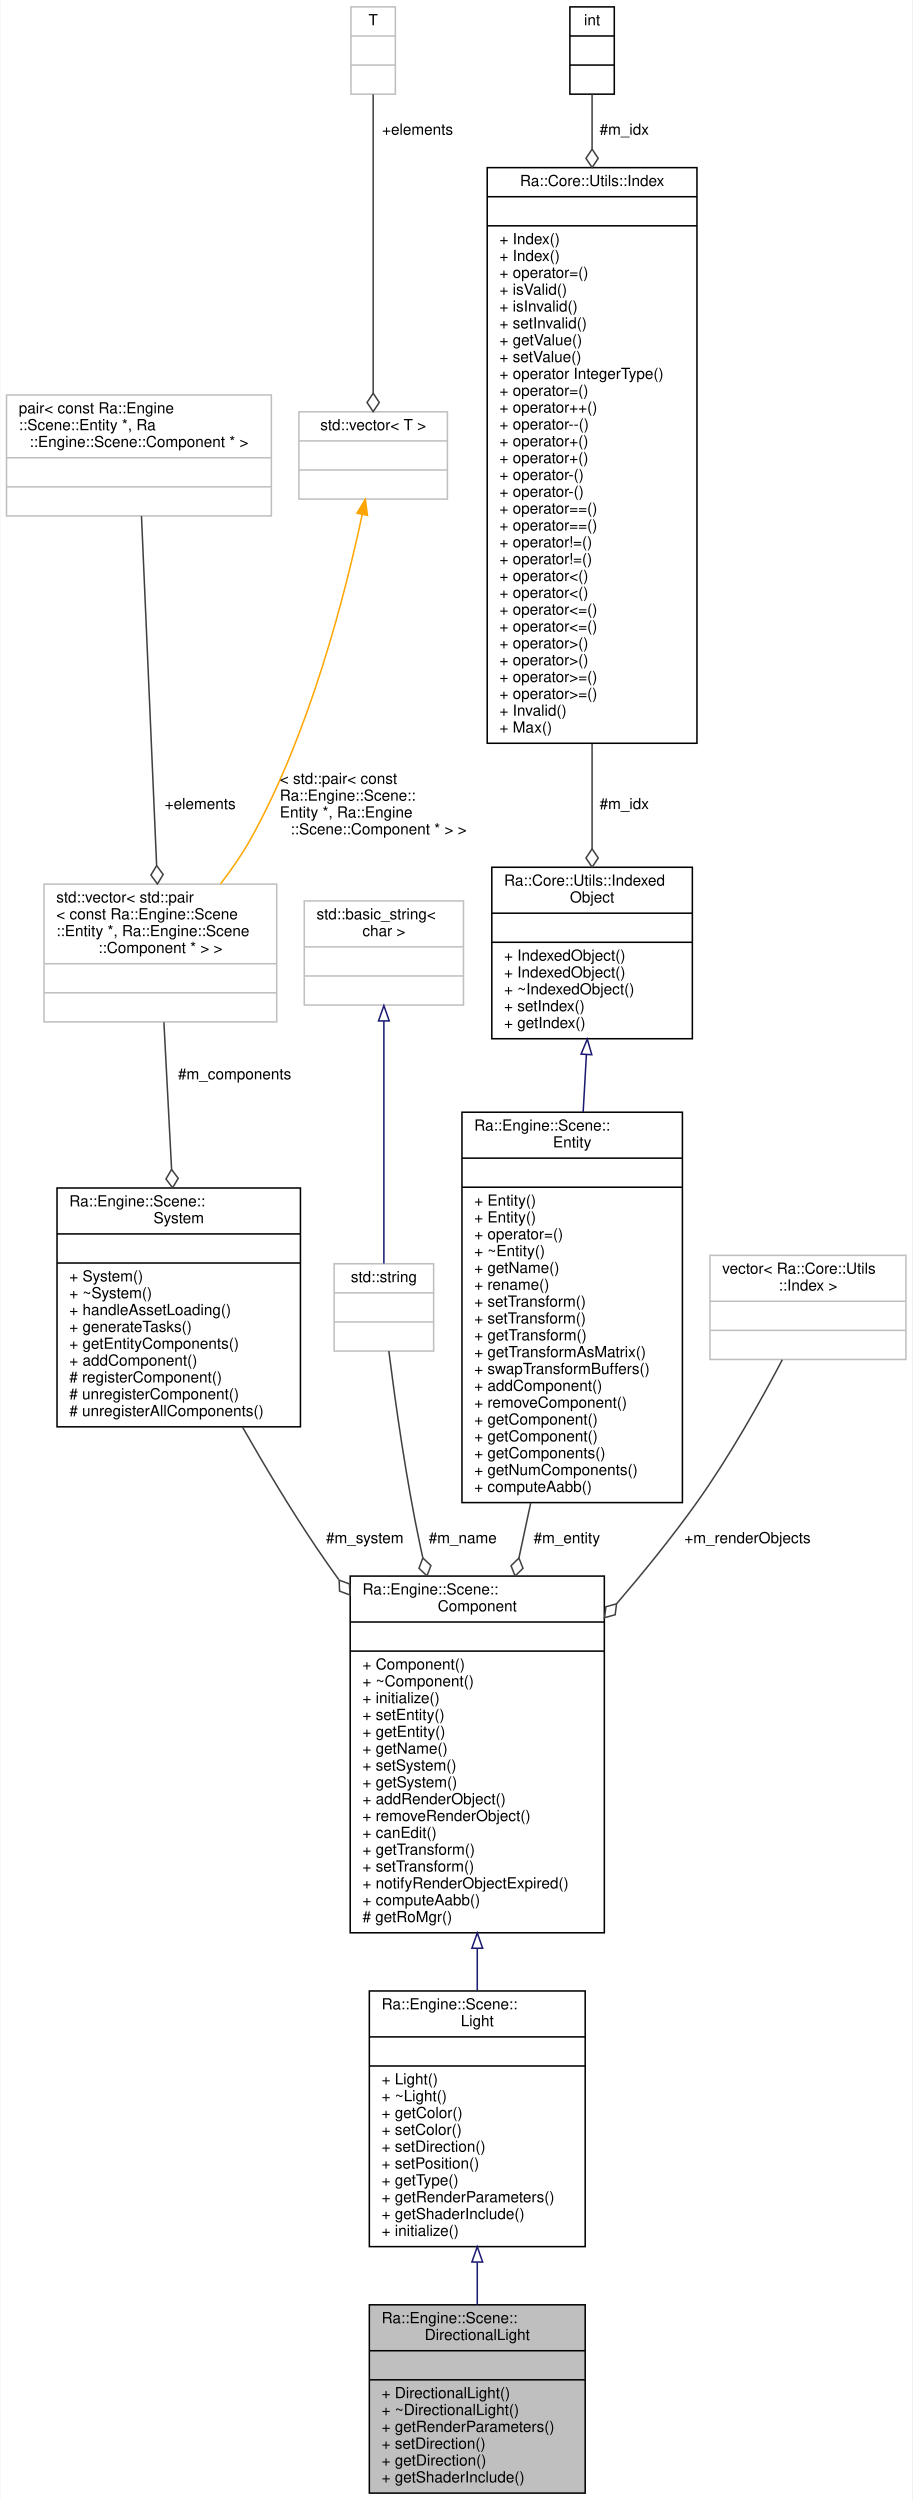
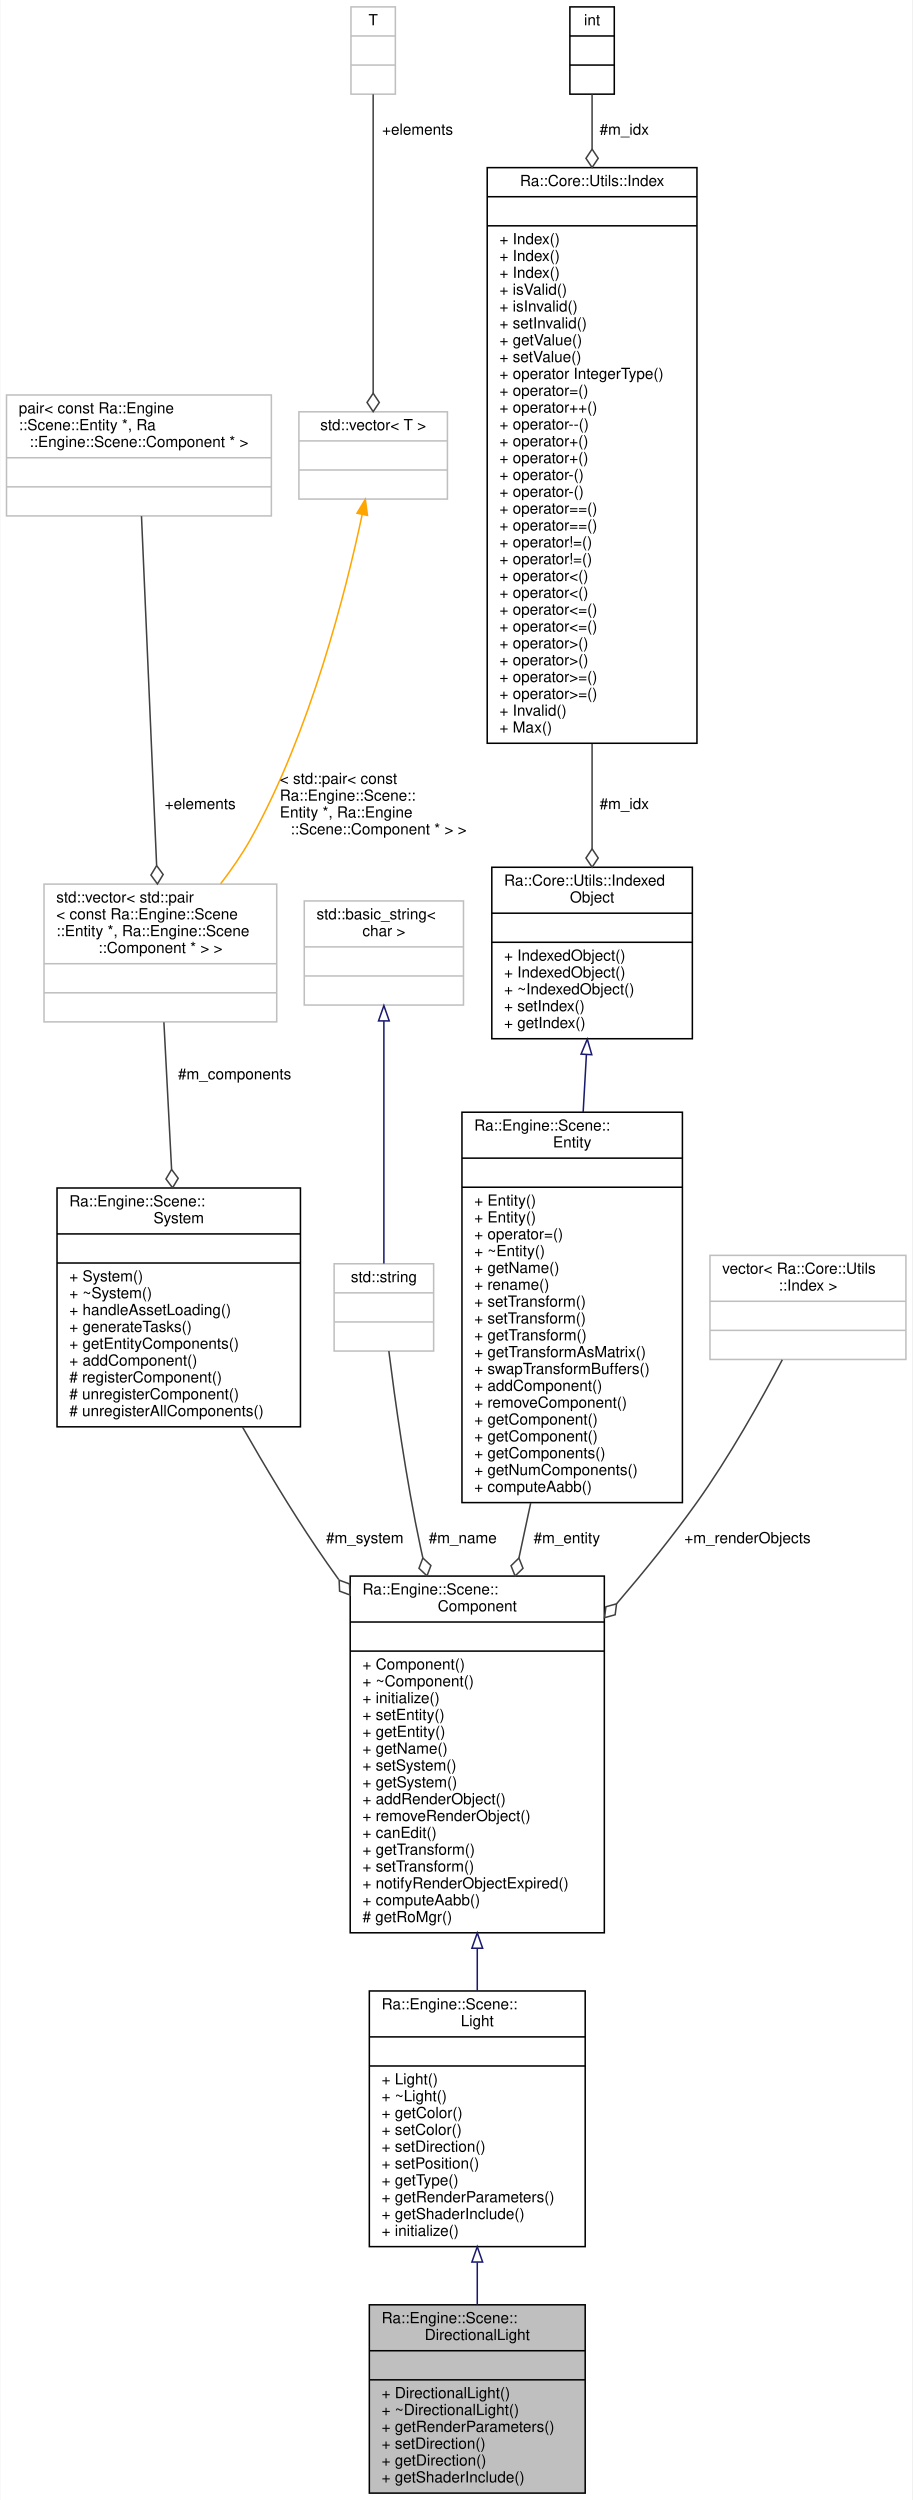
<svg xmlns="http://www.w3.org/2000/svg" xmlns:xlink="http://www.w3.org/1999/xlink" width="596pt" height="1633pt" viewBox="0.00 0.00 595.50 1633.00">
  <g id="graph0" class="graph" transform="scale(1 1) rotate(0) translate(4 1629)">
    <polygon fill="white" stroke="transparent" points="-4,4 -4,-1629 591.5,-1629 591.5,4 -4,4" />
    <g id="node1" class="node">
      <g id="a_node1">
        <a xlink:title=" ">
          <polygon fill="#bfbfbf" stroke="black" points="237,-0.5 237,-123.5 378,-123.5 378,-0.5 237,-0.5" />
          <text text-anchor="start" x="245" y="-111.5" font-family="Helvetica,sans-Serif" font-size="10.00">Ra::Engine::Scene::</text>
          <text text-anchor="middle" x="307.5" y="-100.5" font-family="Helvetica,sans-Serif" font-size="10.00">DirectionalLight</text>
          <polyline fill="none" stroke="black" points="237,-93.5 378,-93.5 " />
          <text text-anchor="middle" x="307.5" y="-81.5" font-family="Helvetica,sans-Serif" font-size="10.00"> </text>
          <polyline fill="none" stroke="black" points="237,-74.5 378,-74.5 " />
          <text text-anchor="start" x="245" y="-62.5" font-family="Helvetica,sans-Serif" font-size="10.00">+ DirectionalLight()</text>
          <text text-anchor="start" x="245" y="-51.5" font-family="Helvetica,sans-Serif" font-size="10.00">+ ~DirectionalLight()</text>
          <text text-anchor="start" x="245" y="-40.5" font-family="Helvetica,sans-Serif" font-size="10.00">+ getRenderParameters()</text>
          <text text-anchor="start" x="245" y="-29.5" font-family="Helvetica,sans-Serif" font-size="10.00">+ setDirection()</text>
          <text text-anchor="start" x="245" y="-18.5" font-family="Helvetica,sans-Serif" font-size="10.00">+ getDirection()</text>
          <text text-anchor="start" x="245" y="-7.5" font-family="Helvetica,sans-Serif" font-size="10.00">+ getShaderInclude()</text>
        </a>
      </g>
    </g>
    <g id="node2" class="node">
      <g id="a_node2">
        <a xlink:href="classRa_1_1Engine_1_1Scene_1_1Light.html" target="_top" xlink:title=" ">
          <polygon fill="white" stroke="black" points="237,-161.5 237,-328.5 378,-328.5 378,-161.5 237,-161.5" />
          <text text-anchor="start" x="245" y="-316.5" font-family="Helvetica,sans-Serif" font-size="10.00">Ra::Engine::Scene::</text>
          <text text-anchor="middle" x="307.5" y="-305.5" font-family="Helvetica,sans-Serif" font-size="10.00">Light</text>
          <polyline fill="none" stroke="black" points="237,-298.5 378,-298.5 " />
          <text text-anchor="middle" x="307.5" y="-286.5" font-family="Helvetica,sans-Serif" font-size="10.00"> </text>
          <polyline fill="none" stroke="black" points="237,-279.5 378,-279.5 " />
          <text text-anchor="start" x="245" y="-267.5" font-family="Helvetica,sans-Serif" font-size="10.00">+ Light()</text>
          <text text-anchor="start" x="245" y="-256.5" font-family="Helvetica,sans-Serif" font-size="10.00">+ ~Light()</text>
          <text text-anchor="start" x="245" y="-245.5" font-family="Helvetica,sans-Serif" font-size="10.00">+ getColor()</text>
          <text text-anchor="start" x="245" y="-234.5" font-family="Helvetica,sans-Serif" font-size="10.00">+ setColor()</text>
          <text text-anchor="start" x="245" y="-223.5" font-family="Helvetica,sans-Serif" font-size="10.00">+ setDirection()</text>
          <text text-anchor="start" x="245" y="-212.5" font-family="Helvetica,sans-Serif" font-size="10.00">+ setPosition()</text>
          <text text-anchor="start" x="245" y="-201.5" font-family="Helvetica,sans-Serif" font-size="10.00">+ getType()</text>
          <text text-anchor="start" x="245" y="-190.5" font-family="Helvetica,sans-Serif" font-size="10.00">+ getRenderParameters()</text>
          <text text-anchor="start" x="245" y="-179.5" font-family="Helvetica,sans-Serif" font-size="10.00">+ getShaderInclude()</text>
          <text text-anchor="start" x="245" y="-168.5" font-family="Helvetica,sans-Serif" font-size="10.00">+ initialize()</text>
        </a>
      </g>
    </g>
    <g id="edge1" class="edge">
      <path fill="none" stroke="midnightblue" d="M307.5,-151.24C307.5,-141.83 307.5,-132.45 307.5,-123.52" />
      <polygon fill="none" stroke="midnightblue" points="304,-151.44 307.5,-161.44 311,-151.45 304,-151.44" />
    </g>
    <g id="node3" class="node">
      <g id="a_node3">
        <a xlink:href="classRa_1_1Engine_1_1Scene_1_1Component.html" target="_top" xlink:title="A component is an element that can be updated by a system. It is also linked to some other components...">
          <polygon fill="white" stroke="black" points="224.5,-366.5 224.5,-599.5 390.5,-599.5 390.5,-366.5 224.5,-366.5" />
          <text text-anchor="start" x="232.5" y="-587.5" font-family="Helvetica,sans-Serif" font-size="10.00">Ra::Engine::Scene::</text>
          <text text-anchor="middle" x="307.5" y="-576.5" font-family="Helvetica,sans-Serif" font-size="10.00">Component</text>
          <polyline fill="none" stroke="black" points="224.5,-569.5 390.5,-569.5 " />
          <text text-anchor="middle" x="307.5" y="-557.5" font-family="Helvetica,sans-Serif" font-size="10.00"> </text>
          <polyline fill="none" stroke="black" points="224.5,-550.5 390.5,-550.5 " />
          <text text-anchor="start" x="232.5" y="-538.5" font-family="Helvetica,sans-Serif" font-size="10.00">+ Component()</text>
          <text text-anchor="start" x="232.5" y="-527.5" font-family="Helvetica,sans-Serif" font-size="10.00">+ ~Component()</text>
          <text text-anchor="start" x="232.5" y="-516.5" font-family="Helvetica,sans-Serif" font-size="10.00">+ initialize()</text>
          <text text-anchor="start" x="232.5" y="-505.5" font-family="Helvetica,sans-Serif" font-size="10.00">+ setEntity()</text>
          <text text-anchor="start" x="232.5" y="-494.5" font-family="Helvetica,sans-Serif" font-size="10.00">+ getEntity()</text>
          <text text-anchor="start" x="232.5" y="-483.5" font-family="Helvetica,sans-Serif" font-size="10.00">+ getName()</text>
          <text text-anchor="start" x="232.5" y="-472.5" font-family="Helvetica,sans-Serif" font-size="10.00">+ setSystem()</text>
          <text text-anchor="start" x="232.5" y="-461.5" font-family="Helvetica,sans-Serif" font-size="10.00">+ getSystem()</text>
          <text text-anchor="start" x="232.5" y="-450.5" font-family="Helvetica,sans-Serif" font-size="10.00">+ addRenderObject()</text>
          <text text-anchor="start" x="232.5" y="-439.5" font-family="Helvetica,sans-Serif" font-size="10.00">+ removeRenderObject()</text>
          <text text-anchor="start" x="232.5" y="-428.5" font-family="Helvetica,sans-Serif" font-size="10.00">+ canEdit()</text>
          <text text-anchor="start" x="232.5" y="-417.5" font-family="Helvetica,sans-Serif" font-size="10.00">+ getTransform()</text>
          <text text-anchor="start" x="232.5" y="-406.5" font-family="Helvetica,sans-Serif" font-size="10.00">+ setTransform()</text>
          <text text-anchor="start" x="232.5" y="-395.5" font-family="Helvetica,sans-Serif" font-size="10.00">+ notifyRenderObjectExpired()</text>
          <text text-anchor="start" x="232.5" y="-384.5" font-family="Helvetica,sans-Serif" font-size="10.00">+ computeAabb()</text>
          <text text-anchor="start" x="232.5" y="-373.5" font-family="Helvetica,sans-Serif" font-size="10.00"># getRoMgr()</text>
        </a>
      </g>
    </g>
    <g id="edge2" class="edge">
      <path fill="none" stroke="midnightblue" d="M307.5,-356.28C307.5,-346.95 307.5,-337.68 307.5,-328.71" />
      <polygon fill="none" stroke="midnightblue" points="304,-356.42 307.5,-366.42 311,-356.42 304,-356.42" />
    </g>
    <g id="node4" class="node">
      <g id="a_node4">
        <a xlink:href="classRa_1_1Engine_1_1Scene_1_1System.html" target="_top" xlink:title=" ">
          <polygon fill="white" stroke="black" points="33,-697 33,-853 192,-853 192,-697 33,-697" />
          <text text-anchor="start" x="41" y="-841" font-family="Helvetica,sans-Serif" font-size="10.00">Ra::Engine::Scene::</text>
          <text text-anchor="middle" x="112.5" y="-830" font-family="Helvetica,sans-Serif" font-size="10.00">System</text>
          <polyline fill="none" stroke="black" points="33,-823 192,-823 " />
          <text text-anchor="middle" x="112.5" y="-811" font-family="Helvetica,sans-Serif" font-size="10.00"> </text>
          <polyline fill="none" stroke="black" points="33,-804 192,-804 " />
          <text text-anchor="start" x="41" y="-792" font-family="Helvetica,sans-Serif" font-size="10.00">+ System()</text>
          <text text-anchor="start" x="41" y="-781" font-family="Helvetica,sans-Serif" font-size="10.00">+ ~System()</text>
          <text text-anchor="start" x="41" y="-770" font-family="Helvetica,sans-Serif" font-size="10.00">+ handleAssetLoading()</text>
          <text text-anchor="start" x="41" y="-759" font-family="Helvetica,sans-Serif" font-size="10.00">+ generateTasks()</text>
          <text text-anchor="start" x="41" y="-748" font-family="Helvetica,sans-Serif" font-size="10.00">+ getEntityComponents()</text>
          <text text-anchor="start" x="41" y="-737" font-family="Helvetica,sans-Serif" font-size="10.00">+ addComponent()</text>
          <text text-anchor="start" x="41" y="-726" font-family="Helvetica,sans-Serif" font-size="10.00"># registerComponent()</text>
          <text text-anchor="start" x="41" y="-715" font-family="Helvetica,sans-Serif" font-size="10.00"># unregisterComponent()</text>
          <text text-anchor="start" x="41" y="-704" font-family="Helvetica,sans-Serif" font-size="10.00"># unregisterAllComponents()</text>
        </a>
      </g>
    </g>
    <g id="edge3" class="edge">
      <path fill="none" stroke="#404040" d="M154.11,-696.91C168.67,-671.33 185.61,-643.01 202.5,-618 207.11,-611.17 211.96,-604.24 216.95,-597.31" />
      <polygon fill="none" stroke="#404040" points="217.27,-596.87 217.57,-589.66 224.34,-587.17 224.04,-594.37 217.27,-596.87" />
      <text text-anchor="middle" x="234" y="-621" font-family="Helvetica,sans-Serif" font-size="10.00"> #m_system</text>
    </g>
    <g id="node5" class="node">
      <g id="a_node5">
        <a xlink:title=" ">
          <polygon fill="white" stroke="#bfbfbf" points="24.5,-961.5 24.5,-1051.5 176.5,-1051.5 176.5,-961.5 24.5,-961.5" />
          <text text-anchor="start" x="32.5" y="-1039.5" font-family="Helvetica,sans-Serif" font-size="10.00">std::vector&lt; std::pair</text>
          <text text-anchor="start" x="32.5" y="-1028.5" font-family="Helvetica,sans-Serif" font-size="10.00">&lt; const Ra::Engine::Scene</text>
          <text text-anchor="start" x="32.5" y="-1017.5" font-family="Helvetica,sans-Serif" font-size="10.00">::Entity *, Ra::Engine::Scene</text>
          <text text-anchor="middle" x="100.5" y="-1006.5" font-family="Helvetica,sans-Serif" font-size="10.00">::Component * &gt; &gt;</text>
          <polyline fill="none" stroke="#bfbfbf" points="24.5,-999.5 176.5,-999.5 " />
          <text text-anchor="middle" x="100.5" y="-987.5" font-family="Helvetica,sans-Serif" font-size="10.00"> </text>
          <polyline fill="none" stroke="#bfbfbf" points="24.5,-980.5 176.5,-980.5 " />
          <text text-anchor="middle" x="100.5" y="-968.5" font-family="Helvetica,sans-Serif" font-size="10.00"> </text>
        </a>
      </g>
    </g>
    <g id="edge4" class="edge">
      <path fill="none" stroke="#404040" d="M102.81,-961.25C104.24,-933.99 106.12,-898.06 107.84,-865.1" />
      <polygon fill="none" stroke="#404040" points="107.84,-865.1 104.16,-858.9 108.47,-853.12 112.15,-859.32 107.84,-865.1" />
      <text text-anchor="middle" x="149" y="-924" font-family="Helvetica,sans-Serif" font-size="10.00"> #m_components</text>
    </g>
    <g id="node6" class="node">
      <g id="a_node6">
        <a xlink:title=" ">
          <polygon fill="white" stroke="#bfbfbf" points="0,-1292 0,-1371 173,-1371 173,-1292 0,-1292" />
          <text text-anchor="start" x="8" y="-1359" font-family="Helvetica,sans-Serif" font-size="10.00">pair&lt; const Ra::Engine</text>
          <text text-anchor="start" x="8" y="-1348" font-family="Helvetica,sans-Serif" font-size="10.00">::Scene::Entity *, Ra</text>
          <text text-anchor="middle" x="86.5" y="-1337" font-family="Helvetica,sans-Serif" font-size="10.00">::Engine::Scene::Component * &gt;</text>
          <polyline fill="none" stroke="#bfbfbf" points="0,-1330 173,-1330 " />
          <text text-anchor="middle" x="86.5" y="-1318" font-family="Helvetica,sans-Serif" font-size="10.00"> </text>
          <polyline fill="none" stroke="#bfbfbf" points="0,-1311 173,-1311 " />
          <text text-anchor="middle" x="86.5" y="-1299" font-family="Helvetica,sans-Serif" font-size="10.00"> </text>
        </a>
      </g>
    </g>
    <g id="edge5" class="edge">
      <path fill="none" stroke="#404040" d="M88.17,-1291.86C90.63,-1235.15 95.23,-1129.04 98.06,-1063.7" />
      <polygon fill="none" stroke="#404040" points="98.07,-1063.59 94.33,-1057.42 98.59,-1051.6 102.32,-1057.77 98.07,-1063.59" />
      <text text-anchor="middle" x="126.5" y="-1100.5" font-family="Helvetica,sans-Serif" font-size="10.00"> +elements</text>
    </g>
    <g id="node7" class="node">
      <g id="a_node7">
        <a xlink:title="STL class.">
          <polygon fill="white" stroke="#bfbfbf" points="191,-1303 191,-1360 288,-1360 288,-1303 191,-1303" />
          <text text-anchor="middle" x="239.5" y="-1348" font-family="Helvetica,sans-Serif" font-size="10.00">std::vector&lt; T &gt;</text>
          <polyline fill="none" stroke="#bfbfbf" points="191,-1341 288,-1341 " />
          <text text-anchor="middle" x="239.5" y="-1329" font-family="Helvetica,sans-Serif" font-size="10.00"> </text>
          <polyline fill="none" stroke="#bfbfbf" points="191,-1322 288,-1322 " />
          <text text-anchor="middle" x="239.5" y="-1310" font-family="Helvetica,sans-Serif" font-size="10.00"> </text>
        </a>
      </g>
    </g>
    <g id="edge6" class="edge">
      <path fill="none" stroke="orange" d="M232.35,-1293.02C221.65,-1242.51 198.47,-1150.88 159.5,-1081 153.92,-1071 146.98,-1060.97 139.84,-1051.68" />
      <polygon fill="orange" stroke="orange" points="228.93,-1293.77 234.38,-1302.85 235.78,-1292.35 228.93,-1293.77" />
      <text text-anchor="start" x="178.5" y="-1117" font-family="Helvetica,sans-Serif" font-size="10.00"> &lt; std::pair&lt; const</text>
      <text text-anchor="start" x="178.5" y="-1106" font-family="Helvetica,sans-Serif" font-size="10.00"> Ra::Engine::Scene::</text>
      <text text-anchor="start" x="178.5" y="-1095" font-family="Helvetica,sans-Serif" font-size="10.00">Entity *, Ra::Engine</text>
      <text text-anchor="middle" x="243" y="-1084" font-family="Helvetica,sans-Serif" font-size="10.00">::Scene::Component * &gt; &gt;</text>
    </g>
    <g id="node8" class="node">
      <g id="a_node8">
        <a xlink:title=" ">
          <polygon fill="white" stroke="#bfbfbf" points="225,-1567.5 225,-1624.5 254,-1624.5 254,-1567.5 225,-1567.5" />
          <text text-anchor="middle" x="239.5" y="-1612.5" font-family="Helvetica,sans-Serif" font-size="10.00">T</text>
          <polyline fill="none" stroke="#bfbfbf" points="225,-1605.5 254,-1605.5 " />
          <text text-anchor="middle" x="239.5" y="-1593.5" font-family="Helvetica,sans-Serif" font-size="10.00"> </text>
          <polyline fill="none" stroke="#bfbfbf" points="225,-1586.5 254,-1586.5 " />
          <text text-anchor="middle" x="239.5" y="-1574.5" font-family="Helvetica,sans-Serif" font-size="10.00"> </text>
        </a>
      </g>
    </g>
    <g id="edge7" class="edge">
      <path fill="none" stroke="#404040" d="M239.5,-1567.4C239.5,-1520.73 239.5,-1426.04 239.5,-1372.23" />
      <polygon fill="none" stroke="#404040" points="239.5,-1372.12 235.5,-1366.12 239.5,-1360.12 243.5,-1366.12 239.5,-1372.12" />
      <text text-anchor="middle" x="268.5" y="-1541" font-family="Helvetica,sans-Serif" font-size="10.00"> +elements</text>
    </g>
    <g id="node9" class="node">
      <g id="a_node9">
        <a xlink:title="STL class.">
          <polygon fill="white" stroke="#bfbfbf" points="214,-746.5 214,-803.5 279,-803.5 279,-746.5 214,-746.5" />
          <text text-anchor="middle" x="246.5" y="-791.5" font-family="Helvetica,sans-Serif" font-size="10.00">std::string</text>
          <polyline fill="none" stroke="#bfbfbf" points="214,-784.5 279,-784.5 " />
          <text text-anchor="middle" x="246.5" y="-772.5" font-family="Helvetica,sans-Serif" font-size="10.00"> </text>
          <polyline fill="none" stroke="#bfbfbf" points="214,-765.5 279,-765.5 " />
          <text text-anchor="middle" x="246.5" y="-753.5" font-family="Helvetica,sans-Serif" font-size="10.00"> </text>
        </a>
      </g>
    </g>
    <g id="edge8" class="edge">
      <path fill="none" stroke="#404040" d="M249.74,-746.49C253.67,-715.18 260.94,-662.61 270.5,-618 270.96,-615.84 271.44,-613.66 271.93,-611.47" />
      <polygon fill="none" stroke="#404040" points="271.96,-611.33 269.42,-604.59 274.66,-599.64 277.21,-606.39 271.96,-611.33" />
      <text text-anchor="middle" x="298" y="-621" font-family="Helvetica,sans-Serif" font-size="10.00"> #m_name</text>
    </g>
    <g id="node10" class="node">
      <g id="a_node10">
        <a xlink:title="STL class.">
          <polygon fill="white" stroke="#bfbfbf" points="194.5,-972.5 194.5,-1040.5 298.5,-1040.5 298.5,-972.5 194.5,-972.5" />
          <text text-anchor="start" x="202.5" y="-1028.5" font-family="Helvetica,sans-Serif" font-size="10.00">std::basic_string&lt;</text>
          <text text-anchor="middle" x="246.5" y="-1017.5" font-family="Helvetica,sans-Serif" font-size="10.00"> char &gt;</text>
          <polyline fill="none" stroke="#bfbfbf" points="194.5,-1010.5 298.5,-1010.5 " />
          <text text-anchor="middle" x="246.5" y="-998.5" font-family="Helvetica,sans-Serif" font-size="10.00"> </text>
          <polyline fill="none" stroke="#bfbfbf" points="194.5,-991.5 298.5,-991.5 " />
          <text text-anchor="middle" x="246.5" y="-979.5" font-family="Helvetica,sans-Serif" font-size="10.00"> </text>
        </a>
      </g>
    </g>
    <g id="edge9" class="edge">
      <path fill="none" stroke="midnightblue" d="M246.5,-962.03C246.5,-915.47 246.5,-842.98 246.5,-803.65" />
      <polygon fill="none" stroke="midnightblue" points="243,-962.13 246.5,-972.13 250,-962.13 243,-962.13" />
    </g>
    <g id="node11" class="node">
      <g id="a_node11">
        <a xlink:href="classRa_1_1Engine_1_1Scene_1_1Entity.html" target="_top" xlink:title="An entity is an scene element. It ties together components with a transform.">
          <polygon fill="white" stroke="black" points="297.5,-647.5 297.5,-902.5 441.5,-902.5 441.5,-647.5 297.5,-647.5" />
          <text text-anchor="start" x="305.5" y="-890.5" font-family="Helvetica,sans-Serif" font-size="10.00">Ra::Engine::Scene::</text>
          <text text-anchor="middle" x="369.5" y="-879.5" font-family="Helvetica,sans-Serif" font-size="10.00">Entity</text>
          <polyline fill="none" stroke="black" points="297.5,-872.5 441.5,-872.5 " />
          <text text-anchor="middle" x="369.5" y="-860.5" font-family="Helvetica,sans-Serif" font-size="10.00"> </text>
          <polyline fill="none" stroke="black" points="297.5,-853.5 441.5,-853.5 " />
          <text text-anchor="start" x="305.5" y="-841.5" font-family="Helvetica,sans-Serif" font-size="10.00">+ Entity()</text>
          <text text-anchor="start" x="305.5" y="-830.5" font-family="Helvetica,sans-Serif" font-size="10.00">+ Entity()</text>
          <text text-anchor="start" x="305.5" y="-819.5" font-family="Helvetica,sans-Serif" font-size="10.00">+ operator=()</text>
          <text text-anchor="start" x="305.5" y="-808.5" font-family="Helvetica,sans-Serif" font-size="10.00">+ ~Entity()</text>
          <text text-anchor="start" x="305.5" y="-797.5" font-family="Helvetica,sans-Serif" font-size="10.00">+ getName()</text>
          <text text-anchor="start" x="305.5" y="-786.5" font-family="Helvetica,sans-Serif" font-size="10.00">+ rename()</text>
          <text text-anchor="start" x="305.5" y="-775.5" font-family="Helvetica,sans-Serif" font-size="10.00">+ setTransform()</text>
          <text text-anchor="start" x="305.5" y="-764.5" font-family="Helvetica,sans-Serif" font-size="10.00">+ setTransform()</text>
          <text text-anchor="start" x="305.5" y="-753.5" font-family="Helvetica,sans-Serif" font-size="10.00">+ getTransform()</text>
          <text text-anchor="start" x="305.5" y="-742.5" font-family="Helvetica,sans-Serif" font-size="10.00">+ getTransformAsMatrix()</text>
          <text text-anchor="start" x="305.5" y="-731.5" font-family="Helvetica,sans-Serif" font-size="10.00">+ swapTransformBuffers()</text>
          <text text-anchor="start" x="305.5" y="-720.5" font-family="Helvetica,sans-Serif" font-size="10.00">+ addComponent()</text>
          <text text-anchor="start" x="305.5" y="-709.5" font-family="Helvetica,sans-Serif" font-size="10.00">+ removeComponent()</text>
          <text text-anchor="start" x="305.5" y="-698.5" font-family="Helvetica,sans-Serif" font-size="10.00">+ getComponent()</text>
          <text text-anchor="start" x="305.5" y="-687.5" font-family="Helvetica,sans-Serif" font-size="10.00">+ getComponent()</text>
          <text text-anchor="start" x="305.5" y="-676.5" font-family="Helvetica,sans-Serif" font-size="10.00">+ getComponents()</text>
          <text text-anchor="start" x="305.5" y="-665.5" font-family="Helvetica,sans-Serif" font-size="10.00">+ getNumComponents()</text>
          <text text-anchor="start" x="305.5" y="-654.5" font-family="Helvetica,sans-Serif" font-size="10.00">+ computeAabb()</text>
        </a>
      </g>
    </g>
    <g id="edge10" class="edge">
      <path fill="none" stroke="#404040" d="M342.4,-647.22C339.85,-635.34 337.28,-623.28 334.73,-611.39" />
      <polygon fill="none" stroke="#404040" points="334.71,-611.29 329.55,-606.26 332.21,-599.56 337.37,-604.59 334.71,-611.29" />
      <text text-anchor="middle" x="366" y="-621" font-family="Helvetica,sans-Serif" font-size="10.00"> #m_entity</text>
    </g>
    <g id="node12" class="node">
      <g id="a_node12">
        <a xlink:href="classRa_1_1Core_1_1Utils_1_1IndexedObject.html" target="_top" xlink:title=" ">
          <polygon fill="white" stroke="black" points="317,-950.5 317,-1062.5 448,-1062.5 448,-950.5 317,-950.5" />
          <text text-anchor="start" x="325" y="-1050.5" font-family="Helvetica,sans-Serif" font-size="10.00">Ra::Core::Utils::Indexed</text>
          <text text-anchor="middle" x="382.5" y="-1039.5" font-family="Helvetica,sans-Serif" font-size="10.00">Object</text>
          <polyline fill="none" stroke="black" points="317,-1032.5 448,-1032.5 " />
          <text text-anchor="middle" x="382.5" y="-1020.5" font-family="Helvetica,sans-Serif" font-size="10.00"> </text>
          <polyline fill="none" stroke="black" points="317,-1013.5 448,-1013.5 " />
          <text text-anchor="start" x="325" y="-1001.5" font-family="Helvetica,sans-Serif" font-size="10.00">+ IndexedObject()</text>
          <text text-anchor="start" x="325" y="-990.5" font-family="Helvetica,sans-Serif" font-size="10.00">+ IndexedObject()</text>
          <text text-anchor="start" x="325" y="-979.5" font-family="Helvetica,sans-Serif" font-size="10.00">+ ~IndexedObject()</text>
          <text text-anchor="start" x="325" y="-968.5" font-family="Helvetica,sans-Serif" font-size="10.00">+ setIndex()</text>
          <text text-anchor="start" x="325" y="-957.5" font-family="Helvetica,sans-Serif" font-size="10.00">+ getIndex()</text>
        </a>
      </g>
    </g>
    <g id="edge11" class="edge">
      <path fill="none" stroke="midnightblue" d="M378.79,-940.06C378.12,-928.22 377.4,-915.5 376.67,-902.58" />
      <polygon fill="none" stroke="midnightblue" points="375.31,-940.45 379.37,-950.24 382.3,-940.06 375.31,-940.45" />
    </g>
    <g id="node13" class="node">
      <g id="a_node13">
        <a xlink:href="classRa_1_1Core_1_1Utils_1_1Index.html" target="_top" xlink:title=" ">
          <polygon fill="white" stroke="black" points="314,-1143.5 314,-1519.5 451,-1519.5 451,-1143.5 314,-1143.5" />
          <text text-anchor="middle" x="382.5" y="-1507.5" font-family="Helvetica,sans-Serif" font-size="10.00">Ra::Core::Utils::Index</text>
          <polyline fill="none" stroke="black" points="314,-1500.5 451,-1500.5 " />
          <text text-anchor="middle" x="382.5" y="-1488.5" font-family="Helvetica,sans-Serif" font-size="10.00"> </text>
          <polyline fill="none" stroke="black" points="314,-1481.5 451,-1481.5 " />
          <text text-anchor="start" x="322" y="-1469.5" font-family="Helvetica,sans-Serif" font-size="10.00">+ Index()</text>
          <text text-anchor="start" x="322" y="-1458.5" font-family="Helvetica,sans-Serif" font-size="10.00">+ Index()</text>
-           <text text-anchor="start" x="322" y="-1447.5" font-family="Helvetica,sans-Serif" font-size="10.00">+ operator=()</text>
+           <text text-anchor="start" x="322" y="-1447.5" font-family="Helvetica,sans-Serif" font-size="10.00">+ Index()</text>
          <text text-anchor="start" x="322" y="-1436.5" font-family="Helvetica,sans-Serif" font-size="10.00">+ isValid()</text>
          <text text-anchor="start" x="322" y="-1425.5" font-family="Helvetica,sans-Serif" font-size="10.00">+ isInvalid()</text>
          <text text-anchor="start" x="322" y="-1414.5" font-family="Helvetica,sans-Serif" font-size="10.00">+ setInvalid()</text>
          <text text-anchor="start" x="322" y="-1403.5" font-family="Helvetica,sans-Serif" font-size="10.00">+ getValue()</text>
          <text text-anchor="start" x="322" y="-1392.5" font-family="Helvetica,sans-Serif" font-size="10.00">+ setValue()</text>
          <text text-anchor="start" x="322" y="-1381.5" font-family="Helvetica,sans-Serif" font-size="10.00">+ operator IntegerType()</text>
          <text text-anchor="start" x="322" y="-1370.5" font-family="Helvetica,sans-Serif" font-size="10.00">+ operator=()</text>
          <text text-anchor="start" x="322" y="-1359.5" font-family="Helvetica,sans-Serif" font-size="10.00">+ operator++()</text>
          <text text-anchor="start" x="322" y="-1348.5" font-family="Helvetica,sans-Serif" font-size="10.00">+ operator--()</text>
          <text text-anchor="start" x="322" y="-1337.5" font-family="Helvetica,sans-Serif" font-size="10.00">+ operator+()</text>
          <text text-anchor="start" x="322" y="-1326.5" font-family="Helvetica,sans-Serif" font-size="10.00">+ operator+()</text>
          <text text-anchor="start" x="322" y="-1315.5" font-family="Helvetica,sans-Serif" font-size="10.00">+ operator-()</text>
          <text text-anchor="start" x="322" y="-1304.5" font-family="Helvetica,sans-Serif" font-size="10.00">+ operator-()</text>
          <text text-anchor="start" x="322" y="-1293.5" font-family="Helvetica,sans-Serif" font-size="10.00">+ operator==()</text>
          <text text-anchor="start" x="322" y="-1282.5" font-family="Helvetica,sans-Serif" font-size="10.00">+ operator==()</text>
          <text text-anchor="start" x="322" y="-1271.5" font-family="Helvetica,sans-Serif" font-size="10.00">+ operator!=()</text>
          <text text-anchor="start" x="322" y="-1260.5" font-family="Helvetica,sans-Serif" font-size="10.00">+ operator!=()</text>
          <text text-anchor="start" x="322" y="-1249.5" font-family="Helvetica,sans-Serif" font-size="10.00">+ operator&lt;()</text>
          <text text-anchor="start" x="322" y="-1238.5" font-family="Helvetica,sans-Serif" font-size="10.00">+ operator&lt;()</text>
          <text text-anchor="start" x="322" y="-1227.5" font-family="Helvetica,sans-Serif" font-size="10.00">+ operator&lt;=()</text>
          <text text-anchor="start" x="322" y="-1216.5" font-family="Helvetica,sans-Serif" font-size="10.00">+ operator&lt;=()</text>
          <text text-anchor="start" x="322" y="-1205.5" font-family="Helvetica,sans-Serif" font-size="10.00">+ operator&gt;()</text>
          <text text-anchor="start" x="322" y="-1194.5" font-family="Helvetica,sans-Serif" font-size="10.00">+ operator&gt;()</text>
          <text text-anchor="start" x="322" y="-1183.5" font-family="Helvetica,sans-Serif" font-size="10.00">+ operator&gt;=()</text>
          <text text-anchor="start" x="322" y="-1172.5" font-family="Helvetica,sans-Serif" font-size="10.00">+ operator&gt;=()</text>
          <text text-anchor="start" x="322" y="-1161.5" font-family="Helvetica,sans-Serif" font-size="10.00">+ Invalid()</text>
          <text text-anchor="start" x="322" y="-1150.5" font-family="Helvetica,sans-Serif" font-size="10.00">+ Max()</text>
        </a>
      </g>
    </g>
    <g id="edge12" class="edge">
      <path fill="none" stroke="#404040" d="M382.5,-1143.08C382.5,-1118.65 382.5,-1095.03 382.5,-1074.54" />
      <polygon fill="none" stroke="#404040" points="382.5,-1074.54 378.5,-1068.54 382.5,-1062.54 386.5,-1068.54 382.5,-1074.54" />
      <text text-anchor="middle" x="403.5" y="-1100.5" font-family="Helvetica,sans-Serif" font-size="10.00"> #m_idx</text>
    </g>
    <g id="node14" class="node">
      <g id="a_node14">
        <a xlink:href="classint.html" target="_top" xlink:title=" ">
          <polygon fill="white" stroke="black" points="368,-1567.5 368,-1624.5 397,-1624.5 397,-1567.5 368,-1567.5" />
          <text text-anchor="middle" x="382.5" y="-1612.5" font-family="Helvetica,sans-Serif" font-size="10.00">int</text>
          <polyline fill="none" stroke="black" points="368,-1605.5 397,-1605.5 " />
          <text text-anchor="middle" x="382.5" y="-1593.5" font-family="Helvetica,sans-Serif" font-size="10.00"> </text>
          <polyline fill="none" stroke="black" points="368,-1586.5 397,-1586.5 " />
          <text text-anchor="middle" x="382.5" y="-1574.5" font-family="Helvetica,sans-Serif" font-size="10.00"> </text>
        </a>
      </g>
    </g>
    <g id="edge13" class="edge">
      <path fill="none" stroke="#404040" d="M382.5,-1567.4C382.5,-1557.43 382.5,-1545.26 382.5,-1531.76" />
      <polygon fill="none" stroke="#404040" points="382.5,-1531.58 378.5,-1525.58 382.5,-1519.58 386.5,-1525.58 382.5,-1531.58" />
      <text text-anchor="middle" x="403.5" y="-1541" font-family="Helvetica,sans-Serif" font-size="10.00"> #m_idx</text>
    </g>
    <g id="node15" class="node">
      <g id="a_node15">
        <a xlink:title=" ">
          <polygon fill="white" stroke="#bfbfbf" points="459.5,-741 459.5,-809 587.5,-809 587.5,-741 459.5,-741" />
          <text text-anchor="start" x="467.5" y="-797" font-family="Helvetica,sans-Serif" font-size="10.00">vector&lt; Ra::Core::Utils</text>
          <text text-anchor="middle" x="523.5" y="-786" font-family="Helvetica,sans-Serif" font-size="10.00">::Index &gt;</text>
          <polyline fill="none" stroke="#bfbfbf" points="459.5,-779 587.5,-779 " />
          <text text-anchor="middle" x="523.5" y="-767" font-family="Helvetica,sans-Serif" font-size="10.00"> </text>
          <polyline fill="none" stroke="#bfbfbf" points="459.5,-760 587.5,-760 " />
          <text text-anchor="middle" x="523.5" y="-748" font-family="Helvetica,sans-Serif" font-size="10.00"> </text>
        </a>
      </g>
    </g>
    <g id="edge14" class="edge">
      <path fill="none" stroke="#404040" d="M506.75,-740.8C492.95,-714.51 472.18,-677.3 450.5,-647 434.76,-625 416.59,-602.5 398.59,-581.52" />
      <polygon fill="none" stroke="#404040" points="398.48,-581.39 391.52,-579.47 390.62,-572.32 397.57,-574.24 398.48,-581.39" />
      <text text-anchor="middle" x="484" y="-621" font-family="Helvetica,sans-Serif" font-size="10.00"> +m_renderObjects</text>
    </g>
  </g>
</svg>
